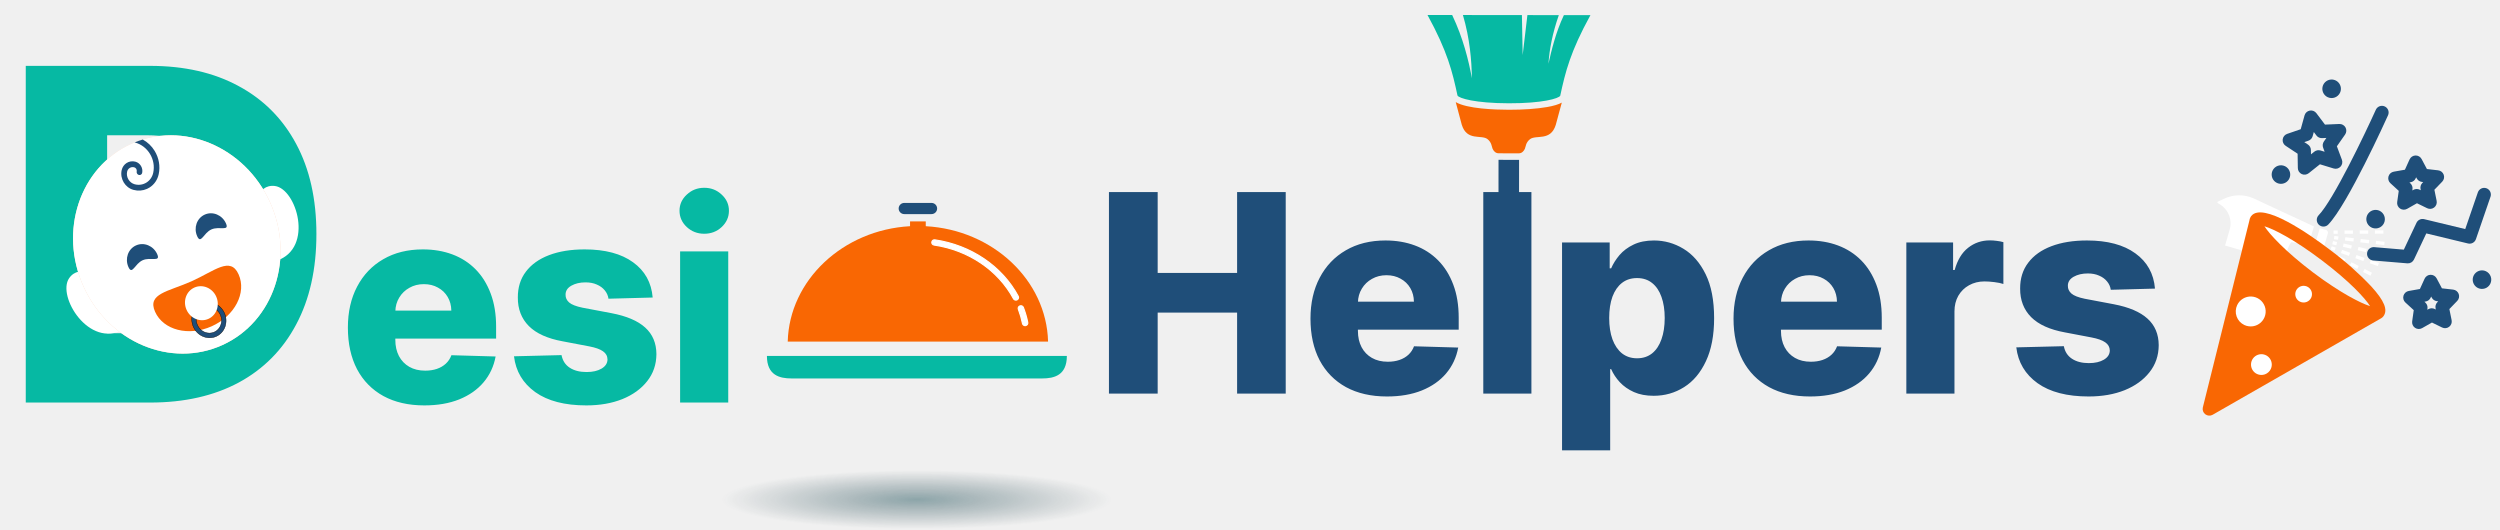
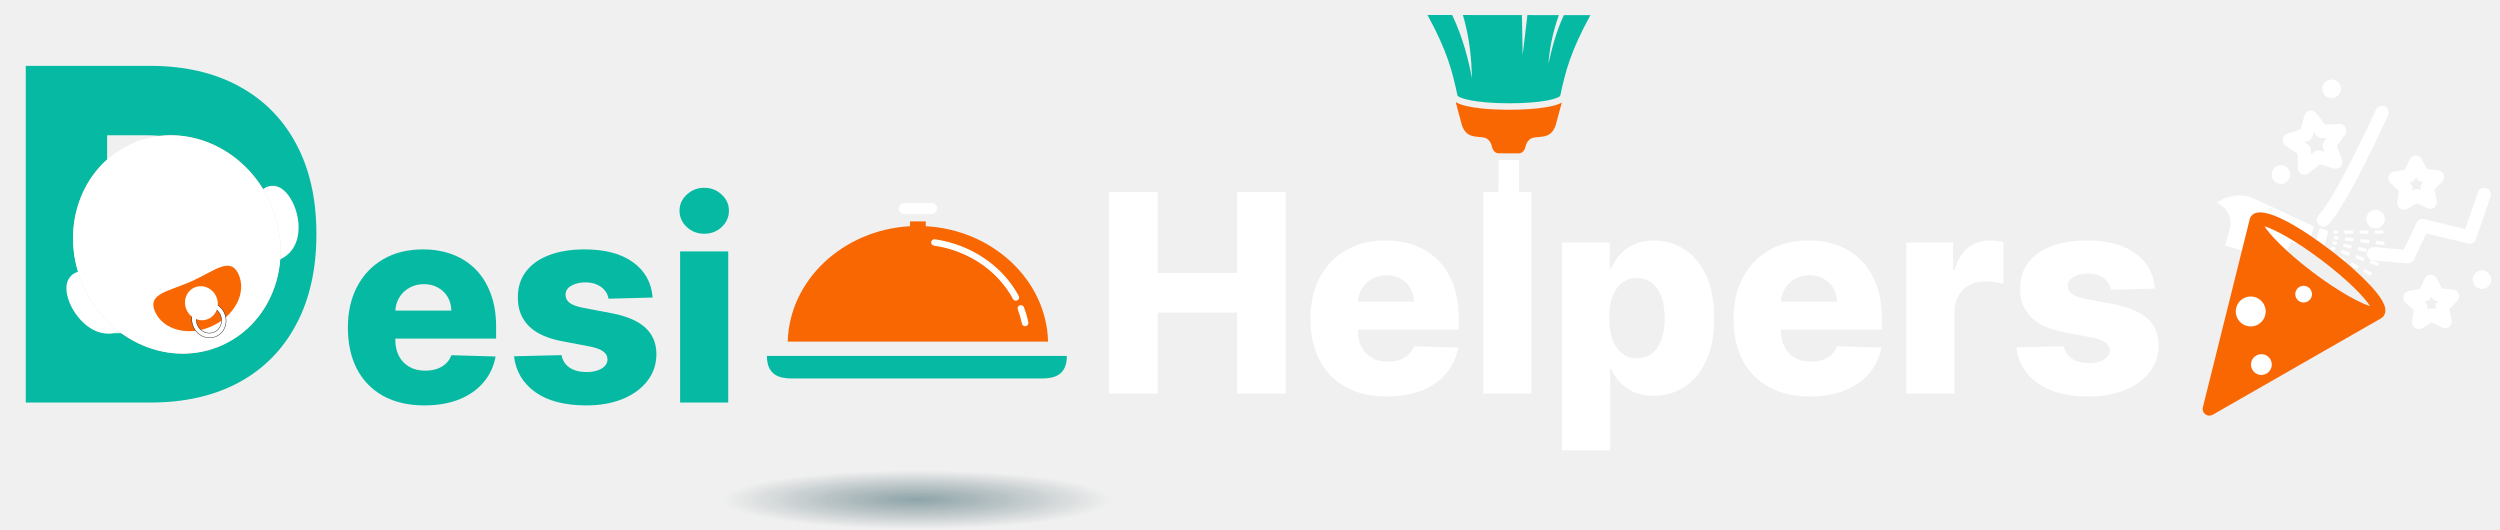
<svg xmlns="http://www.w3.org/2000/svg" width="2839" height="601" viewBox="0 0 2839 601" fill="none">
  <path d="M1766.72 141.851L1773.57 116.521C1769.87 118.589 1764.34 120.251 1756.8 121.571C1745.34 123.584 1729.94 124.67 1713.46 124.64C1697.81 124.611 1665.83 123.545 1653.13 115.939L1659.99 141.652C1665.78 160.538 1682.27 152.636 1689.11 157.929C1693.99 161.699 1693.91 166.437 1694.97 168.885C1696.02 171.335 1698.27 174.067 1701.8 174.077L1706.88 174.089L1713.29 174.106L1719.7 174.113L1724.79 174.12C1728.31 174.122 1730.57 171.399 1731.64 168.953C1732.7 166.509 1732.64 161.77 1737.53 158.019C1744.4 152.752 1760.85 160.715 1766.72 141.851Z" fill="#F96703" />
-   <path d="M1725.07 181.526L1701.73 181.5L1701.64 263.183C1709.18 268.626 1716.95 273.95 1724.96 279.139L1725.07 181.526Z" fill="#1F4E79" />
+   <path d="M1725.07 181.526L1701.73 181.5L1701.64 263.183C1709.18 268.626 1716.95 273.95 1724.96 279.139L1725.07 181.526Z" fill="white" />
  <path d="M1713.47 117.291C1751.76 117.362 1770.11 111.824 1771.8 108.719C1777.58 81.867 1783.24 58.734 1806.09 17.219L1775.95 17.186C1766.61 37.036 1762.03 56.611 1758.41 72.419C1759.54 55.917 1763.05 37.467 1770.2 17.18L1734.52 17.14L1729.14 62.54L1728.28 17.134L1713.56 17.118L1661.29 17.06C1669.37 44.715 1670.97 68.272 1671.63 88.916C1667.54 68.21 1661.76 43.703 1649.08 17.046L1621.07 17.016C1643.78 58.504 1649.41 81.635 1655.11 108.442C1656.6 111.541 1674.95 117.219 1713.47 117.291Z" fill="#06B9A3" />
-   <path d="M1259.32 447V218.093H1314.65V309.969H1404.85V218.093H1460.06V447H1404.85V355.013H1314.65V447H1259.32ZM1575.02 450.241C1557.06 450.241 1541.56 446.702 1528.52 439.623C1515.56 432.47 1505.57 422.299 1498.57 409.11C1491.64 395.846 1488.18 380.087 1488.18 361.831C1488.18 344.096 1491.68 328.598 1498.68 315.334C1505.69 301.996 1515.56 291.639 1528.3 284.262C1541.04 276.81 1556.06 273.085 1573.34 273.085C1585.56 273.085 1596.74 274.985 1606.88 278.785C1617.01 282.585 1625.76 288.211 1633.14 295.662C1640.52 303.114 1646.26 312.316 1650.35 323.27C1654.45 334.149 1656.5 346.63 1656.5 360.713V374.349H1507.29V342.606H1605.65C1605.57 336.794 1604.19 331.615 1601.51 327.07C1598.83 322.525 1595.14 318.985 1590.45 316.452C1585.83 313.844 1580.5 312.54 1574.46 312.54C1568.35 312.54 1562.88 313.918 1558.03 316.675C1553.19 319.358 1549.35 323.046 1546.52 327.741C1543.69 332.36 1542.2 337.614 1542.05 343.5V375.802C1542.05 382.806 1543.43 388.954 1546.18 394.244C1548.94 399.46 1552.85 403.521 1557.92 406.427C1562.99 409.333 1569.02 410.786 1576.03 410.786C1580.87 410.786 1585.27 410.116 1589.22 408.774C1593.17 407.433 1596.56 405.459 1599.39 402.851C1602.22 400.243 1604.34 397.038 1605.76 393.238L1655.94 394.691C1653.86 405.943 1649.27 415.741 1642.2 424.087C1635.19 432.358 1625.99 438.803 1614.59 443.423C1603.19 447.969 1590 450.241 1575.02 450.241ZM1739.07 218.093V447H1684.42V218.093H1739.07ZM1773.86 511.38V275.32H1827.96V304.716H1829.63C1831.87 299.5 1835.04 294.47 1839.14 289.627C1843.31 284.783 1848.6 280.834 1855.01 277.779C1861.49 274.65 1869.24 273.085 1878.25 273.085C1890.18 273.085 1901.32 276.214 1911.67 282.473C1922.11 288.733 1930.53 298.382 1936.93 311.422C1943.34 324.462 1946.55 341.079 1946.55 361.272C1946.55 380.72 1943.45 397.001 1937.27 410.116C1931.16 423.23 1922.89 433.066 1912.46 439.623C1902.1 446.18 1890.59 449.459 1877.92 449.459C1869.28 449.459 1861.79 448.043 1855.45 445.212C1849.12 442.38 1843.79 438.654 1839.47 434.035C1835.22 429.415 1831.94 424.46 1829.63 419.169H1828.52V511.38H1773.86ZM1827.4 361.16C1827.4 370.4 1828.63 378.447 1831.09 385.303C1833.62 392.158 1837.24 397.486 1841.93 401.286C1846.7 405.011 1852.4 406.874 1859.03 406.874C1865.74 406.874 1871.44 405.011 1876.13 401.286C1880.83 397.486 1884.37 392.158 1886.75 385.303C1889.21 378.447 1890.44 370.4 1890.44 361.16C1890.44 351.92 1889.21 343.91 1886.75 337.129C1884.37 330.349 1880.83 325.095 1876.13 321.37C1871.51 317.644 1865.81 315.781 1859.03 315.781C1852.32 315.781 1846.62 317.607 1841.93 321.258C1837.24 324.909 1833.62 330.125 1831.09 336.906C1828.63 343.687 1827.4 351.771 1827.4 361.16ZM2055.44 450.241C2037.48 450.241 2021.98 446.702 2008.94 439.623C1995.98 432.47 1985.99 422.299 1978.99 409.11C1972.06 395.846 1968.59 380.087 1968.59 361.831C1968.59 344.096 1972.1 328.598 1979.1 315.334C1986.1 301.996 1995.98 291.639 2008.72 284.262C2021.46 276.81 2036.48 273.085 2053.76 273.085C2065.98 273.085 2077.16 274.985 2087.29 278.785C2097.43 282.585 2106.18 288.211 2113.56 295.662C2120.94 303.114 2126.67 312.316 2130.77 323.27C2134.87 334.149 2136.92 346.63 2136.92 360.713V374.349H1987.71V342.606H2086.06C2085.99 336.794 2084.61 331.615 2081.93 327.07C2079.25 322.525 2075.56 318.985 2070.86 316.452C2066.24 313.844 2060.92 312.54 2054.88 312.54C2048.77 312.54 2043.29 313.918 2038.45 316.675C2033.61 319.358 2029.77 323.046 2026.94 327.741C2024.11 332.36 2022.62 337.614 2022.47 343.5V375.802C2022.47 382.806 2023.85 388.954 2026.6 394.244C2029.36 399.46 2033.27 403.521 2038.34 406.427C2043.41 409.333 2049.44 410.786 2056.45 410.786C2061.29 410.786 2065.69 410.116 2069.63 408.774C2073.58 407.433 2076.97 405.459 2079.81 402.851C2082.64 400.243 2084.76 397.038 2086.18 393.238L2136.36 394.691C2134.28 405.943 2129.69 415.741 2122.61 424.087C2115.61 432.358 2106.41 438.803 2095.01 443.423C2083.61 447.969 2070.42 450.241 2055.44 450.241ZM2164.84 447V275.32H2217.93V306.616H2219.71C2222.84 295.29 2227.95 286.87 2235.03 281.356C2242.11 275.767 2250.34 272.973 2259.73 272.973C2262.26 272.973 2264.87 273.159 2267.55 273.532C2270.24 273.83 2272.73 274.314 2275.04 274.985V322.487C2272.43 321.593 2269.01 320.885 2264.76 320.364C2260.59 319.842 2256.86 319.581 2253.58 319.581C2247.1 319.581 2241.25 321.034 2236.03 323.94C2230.89 326.772 2226.83 330.758 2223.85 335.9C2220.94 340.967 2219.49 346.928 2219.49 353.783V447H2164.84ZM2447.2 327.741L2397.01 329.082C2396.49 325.505 2395.07 322.338 2392.76 319.581C2390.45 316.75 2387.44 314.552 2383.71 312.987C2380.06 311.348 2375.81 310.528 2370.97 310.528C2364.63 310.528 2359.23 311.795 2354.76 314.328C2350.37 316.862 2348.2 320.289 2348.28 324.611C2348.2 327.964 2349.55 330.87 2352.3 333.329C2355.13 335.788 2360.16 337.763 2367.39 339.253L2400.48 345.512C2417.61 348.791 2430.36 354.23 2438.7 361.831C2447.12 369.431 2451.37 379.49 2451.44 392.009C2451.37 403.782 2447.87 414.028 2440.94 422.746C2434.08 431.464 2424.69 438.245 2412.77 443.088C2400.85 447.857 2387.21 450.241 2371.86 450.241C2347.35 450.241 2328.01 445.212 2313.85 435.152C2299.77 425.018 2291.72 411.457 2289.71 394.468L2343.7 393.126C2344.89 399.386 2347.98 404.155 2352.97 407.433C2357.97 410.712 2364.34 412.351 2372.09 412.351C2379.09 412.351 2384.79 411.047 2389.19 408.439C2393.58 405.831 2395.82 402.366 2395.89 398.044C2395.82 394.17 2394.11 391.077 2390.75 388.767C2387.4 386.383 2382.15 384.52 2374.99 383.179L2345.04 377.479C2327.82 374.349 2315.01 368.574 2306.59 360.154C2298.17 351.66 2294 340.855 2294.07 327.741C2294 316.265 2297.05 306.467 2303.24 298.345C2309.42 290.148 2318.21 283.889 2329.61 279.567C2341.01 275.246 2354.46 273.085 2369.96 273.085C2393.21 273.085 2411.54 277.965 2424.95 287.727C2438.37 297.413 2445.78 310.751 2447.2 327.741Z" fill="#1F4E79" />
+   <path d="M1259.32 447V218.093H1314.65V309.969H1404.85V218.093H1460.06V447H1404.85V355.013H1314.65V447H1259.32ZM1575.02 450.241C1557.06 450.241 1541.56 446.702 1528.52 439.623C1515.56 432.47 1505.57 422.299 1498.57 409.11C1491.64 395.846 1488.18 380.087 1488.18 361.831C1488.18 344.096 1491.68 328.598 1498.68 315.334C1505.69 301.996 1515.56 291.639 1528.3 284.262C1541.04 276.81 1556.06 273.085 1573.34 273.085C1585.56 273.085 1596.74 274.985 1606.88 278.785C1617.01 282.585 1625.76 288.211 1633.14 295.662C1640.52 303.114 1646.26 312.316 1650.35 323.27C1654.45 334.149 1656.5 346.63 1656.5 360.713V374.349H1507.29V342.606H1605.65C1605.57 336.794 1604.19 331.615 1601.51 327.07C1598.83 322.525 1595.14 318.985 1590.45 316.452C1585.83 313.844 1580.5 312.54 1574.46 312.54C1568.35 312.54 1562.88 313.918 1558.03 316.675C1553.19 319.358 1549.35 323.046 1546.52 327.741C1543.69 332.36 1542.2 337.614 1542.05 343.5V375.802C1542.05 382.806 1543.43 388.954 1546.18 394.244C1548.94 399.46 1552.85 403.521 1557.92 406.427C1562.99 409.333 1569.02 410.786 1576.03 410.786C1580.87 410.786 1585.27 410.116 1589.22 408.774C1593.17 407.433 1596.56 405.459 1599.39 402.851C1602.22 400.243 1604.34 397.038 1605.76 393.238L1655.94 394.691C1653.86 405.943 1649.27 415.741 1642.2 424.087C1635.19 432.358 1625.99 438.803 1614.59 443.423C1603.19 447.969 1590 450.241 1575.02 450.241ZM1739.07 218.093V447H1684.42V218.093H1739.07ZM1773.86 511.38V275.32H1827.96V304.716H1829.63C1831.87 299.5 1835.04 294.47 1839.14 289.627C1843.31 284.783 1848.6 280.834 1855.01 277.779C1861.49 274.65 1869.24 273.085 1878.25 273.085C1890.18 273.085 1901.32 276.214 1911.67 282.473C1922.11 288.733 1930.53 298.382 1936.93 311.422C1943.34 324.462 1946.55 341.079 1946.55 361.272C1946.55 380.72 1943.45 397.001 1937.27 410.116C1931.16 423.23 1922.89 433.066 1912.46 439.623C1902.1 446.18 1890.59 449.459 1877.92 449.459C1869.28 449.459 1861.79 448.043 1855.45 445.212C1849.12 442.38 1843.79 438.654 1839.47 434.035C1835.22 429.415 1831.94 424.46 1829.63 419.169H1828.52V511.38H1773.86ZM1827.4 361.16C1827.4 370.4 1828.63 378.447 1831.09 385.303C1833.62 392.158 1837.24 397.486 1841.93 401.286C1846.7 405.011 1852.4 406.874 1859.03 406.874C1865.74 406.874 1871.44 405.011 1876.13 401.286C1880.83 397.486 1884.37 392.158 1886.75 385.303C1889.21 378.447 1890.44 370.4 1890.44 361.16C1890.44 351.92 1889.21 343.91 1886.75 337.129C1884.37 330.349 1880.83 325.095 1876.13 321.37C1871.51 317.644 1865.81 315.781 1859.03 315.781C1852.32 315.781 1846.62 317.607 1841.93 321.258C1837.24 324.909 1833.62 330.125 1831.09 336.906C1828.63 343.687 1827.4 351.771 1827.4 361.16ZM2055.44 450.241C2037.48 450.241 2021.98 446.702 2008.94 439.623C1995.98 432.47 1985.99 422.299 1978.99 409.11C1972.06 395.846 1968.59 380.087 1968.59 361.831C1968.59 344.096 1972.1 328.598 1979.1 315.334C1986.1 301.996 1995.98 291.639 2008.72 284.262C2021.46 276.81 2036.48 273.085 2053.76 273.085C2065.98 273.085 2077.16 274.985 2087.29 278.785C2097.43 282.585 2106.18 288.211 2113.56 295.662C2120.94 303.114 2126.67 312.316 2130.77 323.27C2134.87 334.149 2136.92 346.63 2136.92 360.713V374.349H1987.71V342.606H2086.06C2085.99 336.794 2084.61 331.615 2081.93 327.07C2079.25 322.525 2075.56 318.985 2070.86 316.452C2066.24 313.844 2060.92 312.54 2054.88 312.54C2048.77 312.54 2043.29 313.918 2038.45 316.675C2033.61 319.358 2029.77 323.046 2026.94 327.741C2024.11 332.36 2022.62 337.614 2022.47 343.5V375.802C2022.47 382.806 2023.85 388.954 2026.6 394.244C2029.36 399.46 2033.27 403.521 2038.34 406.427C2043.41 409.333 2049.44 410.786 2056.45 410.786C2061.29 410.786 2065.69 410.116 2069.63 408.774C2073.58 407.433 2076.97 405.459 2079.81 402.851C2082.64 400.243 2084.76 397.038 2086.18 393.238L2136.36 394.691C2134.28 405.943 2129.69 415.741 2122.61 424.087C2115.61 432.358 2106.41 438.803 2095.01 443.423C2083.61 447.969 2070.42 450.241 2055.44 450.241ZM2164.84 447V275.32H2217.93V306.616H2219.71C2222.84 295.29 2227.95 286.87 2235.03 281.356C2242.11 275.767 2250.34 272.973 2259.73 272.973C2262.26 272.973 2264.87 273.159 2267.55 273.532C2270.24 273.83 2272.73 274.314 2275.04 274.985V322.487C2272.43 321.593 2269.01 320.885 2264.76 320.364C2260.59 319.842 2256.86 319.581 2253.58 319.581C2247.1 319.581 2241.25 321.034 2236.03 323.94C2230.89 326.772 2226.83 330.758 2223.85 335.9C2220.94 340.967 2219.49 346.928 2219.49 353.783V447H2164.84ZM2447.2 327.741L2397.01 329.082C2396.49 325.505 2395.07 322.338 2392.76 319.581C2390.45 316.75 2387.44 314.552 2383.71 312.987C2380.06 311.348 2375.81 310.528 2370.97 310.528C2364.63 310.528 2359.23 311.795 2354.76 314.328C2350.37 316.862 2348.2 320.289 2348.28 324.611C2348.2 327.964 2349.55 330.87 2352.3 333.329C2355.13 335.788 2360.16 337.763 2367.39 339.253L2400.48 345.512C2417.61 348.791 2430.36 354.23 2438.7 361.831C2447.12 369.431 2451.37 379.49 2451.44 392.009C2451.37 403.782 2447.87 414.028 2440.94 422.746C2434.08 431.464 2424.69 438.245 2412.77 443.088C2400.85 447.857 2387.21 450.241 2371.86 450.241C2347.35 450.241 2328.01 445.212 2313.85 435.152C2299.77 425.018 2291.72 411.457 2289.71 394.468L2343.7 393.126C2344.89 399.386 2347.98 404.155 2352.97 407.433C2357.97 410.712 2364.34 412.351 2372.09 412.351C2379.09 412.351 2384.79 411.047 2389.19 408.439C2393.58 405.831 2395.82 402.366 2395.89 398.044C2395.82 394.17 2394.11 391.077 2390.75 388.767C2387.4 386.383 2382.15 384.52 2374.99 383.179L2345.04 377.479C2327.82 374.349 2315.01 368.574 2306.59 360.154C2298.17 351.66 2294 340.855 2294.07 327.741C2294 316.265 2297.05 306.467 2303.24 298.345C2309.42 290.148 2318.21 283.889 2329.61 279.567C2341.01 275.246 2354.46 273.085 2369.96 273.085C2393.21 273.085 2411.54 277.965 2424.95 287.727C2438.37 297.413 2445.78 310.751 2447.2 327.741Z" fill="white" />
  <path d="M170.57 457.133H29.249V74.8H170.384C209.339 74.8 242.88 82.454 271.007 97.762C299.259 112.946 321.039 134.85 336.347 163.476C351.656 191.976 359.31 226.078 359.31 265.78C359.31 305.606 351.656 339.832 336.347 368.457C321.164 397.082 299.446 419.049 271.194 434.357C242.942 449.541 209.401 457.133 170.57 457.133ZM121.658 378.351H167.023C188.43 378.351 206.538 374.742 221.349 367.524C236.284 360.181 247.547 348.295 255.139 331.866C262.855 315.314 266.714 293.285 266.714 265.78C266.714 238.275 262.855 216.37 255.139 200.066C247.423 183.638 236.035 171.814 220.975 164.596C206.041 157.253 187.621 153.581 165.716 153.581H121.658V378.351ZM481.902 460.374C463.944 460.374 448.445 456.835 435.405 449.756C422.44 442.603 412.455 432.431 405.45 419.243C398.521 405.979 395.056 390.219 395.056 371.964C395.056 354.229 398.558 338.73 405.562 325.467C412.566 312.129 422.44 301.771 435.181 294.395C447.923 286.943 462.938 283.218 480.225 283.218C492.445 283.218 503.622 285.118 513.756 288.918C523.89 292.718 532.646 298.344 540.022 305.795C547.399 313.247 553.137 322.449 557.235 333.403C561.333 344.282 563.382 356.763 563.382 370.846V384.482H414.169V352.739H512.527C512.452 346.927 511.074 341.748 508.391 337.203C505.709 332.657 502.02 329.118 497.326 326.585C492.706 323.977 487.378 322.673 481.343 322.673C475.233 322.673 469.756 324.051 464.912 326.808C460.069 329.491 456.232 333.179 453.4 337.873C450.569 342.493 449.078 347.747 448.929 353.633V385.935C448.929 392.939 450.308 399.087 453.065 404.377C455.822 409.593 459.734 413.654 464.801 416.56C469.868 419.466 475.903 420.919 482.908 420.919C487.751 420.919 492.147 420.248 496.096 418.907C500.046 417.566 503.436 415.591 506.268 412.983C509.099 410.375 511.223 407.171 512.639 403.371L562.824 404.824C560.737 416.076 556.155 425.874 549.076 434.22C542.072 442.491 532.869 448.936 521.468 453.556C510.068 458.101 496.879 460.374 481.902 460.374ZM741.182 337.873L690.997 339.215C690.475 335.638 689.059 332.471 686.749 329.714C684.439 326.883 681.422 324.684 677.696 323.12C674.045 321.48 669.798 320.661 664.954 320.661C658.62 320.661 653.218 321.927 648.747 324.461C644.351 326.994 642.19 330.422 642.265 334.744C642.19 338.097 643.531 341.003 646.288 343.462C649.12 345.921 654.15 347.896 661.377 349.386L694.462 355.645C711.6 358.924 724.342 364.363 732.687 371.964C741.107 379.564 745.355 389.623 745.429 402.142C745.355 413.915 741.852 424.16 734.923 432.879C728.067 441.597 718.679 448.377 706.756 453.221C694.834 457.99 681.198 460.374 665.848 460.374C641.333 460.374 621.997 455.344 607.839 445.285C593.756 435.151 585.709 421.59 583.697 404.601L637.682 403.259C638.874 409.518 641.967 414.287 646.959 417.566C651.951 420.845 658.322 422.484 666.072 422.484C673.076 422.484 678.776 421.18 683.173 418.572C687.569 415.964 689.804 412.499 689.879 408.177C689.804 404.303 688.091 401.21 684.738 398.9C681.384 396.516 676.131 394.653 668.978 393.312L639.023 387.611C621.811 384.482 608.994 378.707 600.574 370.287C592.154 361.792 587.981 350.988 588.056 337.873C587.981 326.398 591.036 316.6 597.221 308.478C603.406 300.281 612.198 294.022 623.599 289.7C635 285.378 648.449 283.218 663.948 283.218C687.196 283.218 705.527 288.098 718.939 297.859C732.352 307.546 739.766 320.884 741.182 337.873ZM772.338 457.133V285.453H826.994V457.133H772.338ZM799.722 265.446C792.047 265.446 785.452 262.913 779.938 257.846C774.424 252.704 771.667 246.519 771.667 239.292C771.667 232.138 774.424 226.028 779.938 220.961C785.452 215.82 792.047 213.249 799.722 213.249C807.471 213.249 814.066 215.82 819.505 220.961C825.019 226.028 827.776 232.138 827.776 239.292C827.776 246.519 825.019 252.704 819.505 257.846C814.066 262.913 807.471 265.446 799.722 265.446Z" fill="#06B9A3" />
  <path d="M2650.86 267.959L2650.42 271.725L2655.13 272.276L2655.57 268.511L2650.86 267.959Z" fill="white" />
  <path d="M2647.93 279.627L2646.66 283.205L2651.14 284.791L2652.41 281.213L2647.93 279.627Z" fill="white" />
  <path d="M2654.01 274.84L2649.38 273.772L2648.53 277.468L2653.15 278.534L2654.01 274.84Z" fill="white" />
  <path d="M2662.42 261.711V265.501L2672.01 265.468V261.679L2662.42 261.711Z" fill="white" />
  <path d="M2659.63 283.788L2658.37 287.365L2667.46 290.585L2668.72 287.008L2659.63 283.788Z" fill="white" />
  <path d="M2655.24 290.151L2653.52 293.531L2661.86 297.789L2663.59 294.409L2655.24 290.151Z" fill="white" />
  <path d="M2641.39 261.149L2634.34 259.104L2627.77 281.752L2634.83 283.799C2636.49 284.28 2638.23 283.324 2638.71 281.663L2643.53 265.031C2644.01 263.369 2643.06 261.632 2641.39 261.149Z" fill="white" />
  <path d="M2672.59 274.286L2673.03 270.522L2663.33 269.392L2662.89 273.157L2672.59 274.286Z" fill="white" />
  <path d="M2642.57 287.985L2646.79 290.135L2648.52 286.758L2644.3 284.606L2642.57 287.985Z" fill="white" />
  <path d="M2650 265.539L2654.74 265.523V261.733L2650 261.749L2650 265.539Z" fill="white" />
  <path d="M2708 274.595L2698.28 273.463L2697.84 277.228L2707.56 278.359L2708 274.595Z" fill="white" />
  <path d="M2706.56 261.573L2696.97 261.605V265.395L2706.56 265.362V261.573Z" fill="white" />
  <path d="M2695.09 284.366L2694.23 288.062L2703.58 290.22L2704.43 286.524L2695.09 284.366Z" fill="white" />
  <path d="M2692.42 295.389L2691.15 298.966L2700.24 302.187L2701.51 298.61L2692.42 295.389Z" fill="white" />
  <path d="M2621.12 279.823L2627.68 257.175L2559.18 225.294C2548.74 220.583 2536.77 220.623 2526.35 225.4L2519.09 228.733C2517.23 229.433 2518.08 230.596 2519.6 231.297C2530.18 236.944 2535.36 249.227 2532.02 260.743L2526.78 278.813L2565.16 289.94C2565.68 288.128 2566.54 286.657 2567.4 285.184C2571.95 286.494 2576.69 287.004 2581.71 286.366C2582.17 306.781 2590.47 318.99 2596.41 327.481C2596.94 328.239 2598.35 327.753 2598.07 326.87C2593.49 312.58 2593.85 283.907 2602.13 274.942C2608.27 275.896 2614.7 277.567 2621.12 279.823Z" fill="white" />
  <path d="M2676.03 289.657L2674.77 293.233L2683.87 296.463L2685.14 292.887L2676.03 289.657Z" fill="white" />
  <path d="M2661.45 276.571L2660.59 280.267L2669.95 282.433L2670.8 278.737L2661.45 276.571Z" fill="white" />
  <path d="M2670.26 297.813L2668.54 301.193L2676.87 305.443L2678.59 302.063L2670.26 297.813Z" fill="white" />
  <path d="M2685.22 305.484L2683.5 308.863L2691.84 313.12L2693.57 309.741L2685.22 305.484Z" fill="white" />
  <path d="M2679.69 265.445L2689.29 265.419V261.629L2679.69 261.655V265.445Z" fill="white" />
  <path d="M2680.37 275.196L2690.07 276.326L2690.52 272.562L2680.82 271.432L2680.37 275.196Z" fill="white" />
  <path d="M2678.29 280.468L2677.43 284.163L2686.79 286.329L2687.64 282.634L2678.29 280.468Z" fill="white" />
  <path d="M1211.52 404.221C1211.52 426.158 1197.17 429.766 1183.55 429.766H898.884C885.259 429.766 870.914 426.158 870.914 404.221H1211.52Z" fill="#06B9A3" />
  <path opacity="0.6" d="M1353 567.503C1353 586.005 1213.31 601 1041 601C868.689 601 729 586.002 729 567.503C729 548.996 868.689 534 1041 534C1213.31 534 1353 548.996 1353 567.503Z" fill="url(#paint0_radial_7_37)" />
-   <path d="M1026.86 243.132H1057.86C1061.35 243.132 1064.21 240.274 1064.21 236.783C1064.21 233.293 1061.35 230.435 1057.86 230.435H1026.86C1023.36 230.435 1020.51 233.293 1020.51 236.783C1020.51 240.274 1023.36 243.132 1026.86 243.132Z" fill="#1F4E79" />
+   <path d="M1026.86 243.132H1057.86C1061.35 243.132 1064.21 240.274 1064.21 236.783C1064.21 233.293 1061.35 230.435 1057.86 230.435H1026.86C1023.36 230.435 1020.51 233.293 1020.51 236.783C1020.51 240.274 1023.36 243.132 1026.86 243.132Z" fill="white" />
  <path d="M894.547 387.892H1190.19C1188.37 318.102 1127.34 261.06 1051.29 256.872V251.412H1033.45V256.872C957.397 261.06 896.369 318.102 894.547 387.892Z" fill="#F96703" />
  <path d="M1158.24 347.376C1159.78 346.789 1161.57 347.572 1162.15 349.125C1164.3 354.68 1165.98 360.453 1167.13 366.226L1158.24 347.376ZM1158.24 347.376C1156.67 347.931 1155.82 349.671 1156.45 351.21C1158.45 356.479 1160.03 361.902 1161.15 367.384C1161.44 368.827 1162.75 369.804 1164.16 369.804C1164.37 369.804 1164.55 369.767 1164.69 369.739C1164.7 369.736 1164.72 369.733 1164.73 369.731C1166.38 369.415 1167.46 367.87 1167.13 366.227L1158.24 347.376Z" fill="white" stroke="white" stroke-width="1.314" />
  <path d="M1150.92 339.218L1150.92 339.218L1150.92 339.227C1151.5 340.257 1152.56 340.805 1153.64 340.805C1154.07 340.805 1154.56 340.729 1155.03 340.484C1156.53 339.731 1157.12 337.901 1156.33 336.453C1138 302.323 1102.59 278.391 1061.64 272.374C1059.97 272.102 1058.42 273.241 1058.17 274.871C1057.88 276.542 1059.1 278.029 1060.74 278.265C1099.81 284.008 1133.51 306.787 1150.92 339.218Z" fill="white" stroke="white" stroke-width="1.314" />
  <path d="M115.114 315.754C115.114 315.754 90.553 298.38 78.469 315.983C64.444 336.427 101.23 395.967 140.071 374.149L115.114 315.754Z" fill="white" />
  <path d="M287.619 238.419C287.619 238.419 290.995 208.521 312.17 211.214C336.767 214.344 356.742 281.42 314.615 295.899L287.619 238.419Z" fill="white" />
  <path d="M306.561 229.48C335.216 292.552 311.088 365.236 252.677 391.794C194.261 418.384 123.673 388.808 95.016 325.738C66.367 262.66 90.498 189.975 148.916 163.404C207.322 136.813 277.91 166.404 306.561 229.48Z" fill="#FCD5C0" />
  <path d="M306.561 229.48C335.216 292.552 311.088 365.236 252.677 391.794C194.261 418.384 123.673 388.808 95.016 325.738C66.367 262.66 90.498 189.975 148.916 163.404C207.322 136.813 277.91 166.404 306.561 229.48Z" fill="white" />
-   <path d="M178.507 288.615C182.778 298.14 171.017 291.486 161.998 295.529C152.985 299.57 150.126 312.781 145.855 303.252C141.586 293.73 145.436 282.732 154.45 278.691C163.47 274.651 174.238 279.092 178.507 288.615Z" fill="#1F4E79" />
-   <path d="M256.57 253.621C260.84 263.147 249.079 256.493 240.063 260.535C231.05 264.576 228.189 277.788 223.917 268.259C219.648 258.736 223.499 247.739 232.515 243.697C241.532 239.658 252.301 244.098 256.57 253.621Z" fill="#1F4E79" />
-   <path d="M196.977 335.485C205.152 345.568 218.851 349.515 230.658 344.222C242.47 338.927 248.638 326.074 246.55 313.262" stroke="#1F4E79" stroke-width="0.876" stroke-miterlimit="10" stroke-linecap="round" />
+   <path d="M178.507 288.615C182.778 298.14 171.017 291.486 161.998 295.529C152.985 299.57 150.126 312.781 145.855 303.252C141.586 293.73 145.436 282.732 154.45 278.691C163.47 274.651 174.238 279.092 178.507 288.615Z" fill="white" />
+   <path d="M256.57 253.621C260.84 263.147 249.079 256.493 240.063 260.535C231.05 264.576 228.189 277.788 223.917 268.259C219.648 258.736 223.499 247.739 232.515 243.697C241.532 239.658 252.301 244.098 256.57 253.621Z" fill="white" />
+   <path d="M196.977 335.485C205.152 345.568 218.851 349.515 230.658 344.222C242.47 338.927 248.638 326.074 246.55 313.262" stroke="white" stroke-width="0.876" stroke-miterlimit="10" stroke-linecap="round" />
  <path d="M270.95 311.565C280.283 332.384 266.618 358.774 240.434 370.512C214.247 382.251 185.454 374.895 176.121 354.076C166.789 333.26 191.344 331.163 217.531 319.424C243.72 307.687 261.62 290.751 270.95 311.565Z" fill="#F96703" />
-   <path d="M250.246 357.549L250.246 357.549C246.853 349.987 238.263 346.43 231.082 349.649C223.895 352.871 220.836 361.65 224.226 369.213C227.617 376.777 236.206 380.333 243.393 377.112C250.575 373.892 253.636 365.112 250.246 357.549ZM245.582 381.994C235.884 386.342 224.229 381.547 219.625 371.276C215.021 361.006 219.196 349.117 228.894 344.769C238.59 340.423 250.243 345.216 254.847 355.486C259.451 365.757 255.277 377.648 245.582 381.994Z" fill="#1F4E79" stroke="black" stroke-width="0.438" />
+   <path d="M250.246 357.549L250.246 357.549C246.853 349.987 238.263 346.43 231.082 349.649C223.895 352.871 220.836 361.65 224.226 369.213C227.617 376.777 236.206 380.333 243.393 377.112C250.575 373.892 253.636 365.112 250.246 357.549ZM245.582 381.994C235.884 386.342 224.229 381.547 219.625 371.276C215.021 361.006 219.196 349.117 228.894 344.769C238.59 340.423 250.243 345.216 254.847 355.486C259.451 365.757 255.277 377.648 245.582 381.994Z" fill="white" stroke="black" stroke-width="0.438" />
  <path d="M245.531 336.78C249.934 346.602 245.964 357.942 236.669 362.109C227.369 366.278 216.265 361.696 211.861 351.874C207.459 342.054 211.43 330.714 220.727 326.546C230.021 322.38 241.129 326.96 245.531 336.78Z" fill="white" />
-   <path d="M180.24 197.724C182.125 188.758 180.501 179.418 175.661 171.428C172.273 165.844 167.576 161.418 162.084 158.444C158.983 159.399 155.906 160.49 152.862 161.738C152.994 161.773 153.128 161.784 153.262 161.822C160.341 163.702 166.396 168.301 170.316 174.774C174.238 181.243 175.557 188.805 174.026 196.071C173.027 200.825 170.287 204.818 166.31 207.304C162.326 209.803 157.582 210.491 152.961 209.259C146.902 207.644 143.032 201.262 144.342 195.031C145.127 191.272 148.748 189.017 152.404 189.984C154.395 190.518 155.669 192.618 155.236 194.666C154.869 196.429 155.96 198.225 157.676 198.684C159.391 199.141 161.086 198.076 161.457 196.315C162.622 190.752 159.166 185.05 153.75 183.601C146.658 181.72 139.655 186.104 138.125 193.377C136.076 203.129 142.128 213.117 151.617 215.642C156.861 217.035 162.202 216.612 166.963 214.477C167.918 214.049 168.853 213.552 169.749 212.985C175.158 209.604 178.88 204.181 180.24 197.724Z" fill="#1F4E79" />
+   <path d="M180.24 197.724C182.125 188.758 180.501 179.418 175.661 171.428C172.273 165.844 167.576 161.418 162.084 158.444C158.983 159.399 155.906 160.49 152.862 161.738C152.994 161.773 153.128 161.784 153.262 161.822C160.341 163.702 166.396 168.301 170.316 174.774C174.238 181.243 175.557 188.805 174.026 196.071C173.027 200.825 170.287 204.818 166.31 207.304C162.326 209.803 157.582 210.491 152.961 209.259C146.902 207.644 143.032 201.262 144.342 195.031C145.127 191.272 148.748 189.017 152.404 189.984C154.395 190.518 155.669 192.618 155.236 194.666C154.869 196.429 155.96 198.225 157.676 198.684C159.391 199.141 161.086 198.076 161.457 196.315C162.622 190.752 159.166 185.05 153.75 183.601C146.658 181.72 139.655 186.104 138.125 193.377C136.076 203.129 142.128 213.117 151.617 215.642C156.861 217.035 162.202 216.612 166.963 214.477C167.918 214.049 168.853 213.552 169.749 212.985C175.158 209.604 178.88 204.181 180.24 197.724Z" fill="white" />
  <path d="M2556.37 245.485C2556.27 245.61 2556.18 245.743 2556.09 245.883C2556.01 245.986 2556 246.115 2555.93 246.219C2555.87 246.322 2555.85 246.298 2555.81 246.35C2555.07 247.598 2554.59 248.985 2554.4 250.425L2554.4 250.486L2501.56 462.569C2501.19 464.014 2501.27 465.534 2501.76 466.939C2502.26 468.343 2503.15 469.571 2504.34 470.47C2505.53 471.369 2506.96 471.898 2508.44 471.993C2509.93 472.088 2511.41 471.744 2512.7 471.003L2702.33 362.405L2702.38 362.407C2703.1 362.073 2703.78 361.665 2704.41 361.189C2704.86 360.905 2705.29 360.572 2705.67 360.195L2705.71 360.197C2705.78 360.132 2705.83 360.058 2705.9 359.992L2705.95 359.949L2705.95 359.903C2706.17 359.696 2706.37 359.476 2706.55 359.246C2711.97 352.078 2707.72 341.568 2692.74 325.169C2678.3 309.949 2662.56 296.019 2645.7 283.537C2623.18 266.347 2569.23 228.486 2556.37 245.485ZM2691.46 347.618C2691.14 347.52 2690.76 347.373 2690.4 347.259C2689.65 347.02 2688.91 346.751 2688.07 346.433C2687.43 346.191 2686.77 345.942 2686.06 345.66C2684.85 345.165 2683.55 344.605 2682.15 343.965C2681.37 343.611 2680.51 343.201 2679.68 342.806C2678.62 342.303 2677.51 341.752 2676.35 341.138C2675.4 340.654 2674.43 340.163 2673.38 339.629C2671.7 338.741 2669.92 337.78 2668.08 336.748C2667.22 336.261 2666.32 335.757 2665.41 335.23C2663.19 333.953 2660.91 332.612 2658.48 331.121C2657.87 330.744 2657.22 330.304 2656.59 329.934C2654.34 328.531 2652.01 327.044 2649.61 325.472L2647.58 324.143C2644.7 322.246 2641.71 320.214 2638.62 318.049L2636.53 316.557C2633.23 314.206 2629.89 311.761 2626.37 309.118C2622.84 306.475 2619.5 303.824 2616.3 301.264L2614.48 299.807C2611.44 297.345 2608.56 294.936 2605.83 292.579C2605.39 292.202 2604.97 291.833 2604.53 291.449C2601.94 289.204 2599.47 287.019 2597.17 284.917L2596.59 284.397C2594.2 282.192 2592 280.094 2589.93 278.071L2588.79 276.94C2586.81 274.974 2584.95 273.073 2583.28 271.296L2582.78 270.757C2581.21 269.067 2579.78 267.475 2578.48 266.003L2577.93 265.378C2576.63 263.852 2575.49 262.448 2574.49 261.149L2573.95 260.433C2573 259.166 2572.15 257.98 2571.5 256.962C2581.84 260.014 2604.9 271.592 2636.62 295.593C2668.33 319.593 2685.64 338.469 2691.46 347.618Z" fill="#F96703" />
  <path d="M2578.73 419.011C2579.72 416.897 2580.06 414.537 2579.7 412.229C2579.35 409.921 2578.33 407.77 2576.75 406.046C2575.18 404.323 2573.13 403.105 2570.86 402.547C2568.59 401.989 2566.21 402.116 2564.02 402.911C2561.82 403.707 2559.91 405.136 2558.53 407.016C2557.15 408.897 2556.35 411.146 2556.25 413.478C2556.15 415.81 2556.73 418.121 2557.94 420.118C2559.15 422.115 2560.93 423.708 2563.04 424.696C2565.88 426.021 2569.12 426.166 2572.06 425.1C2575 424.034 2577.4 421.844 2578.73 419.011Z" fill="white" />
  <path d="M2624.59 338.073C2625.39 336.375 2625.66 334.478 2625.38 332.624C2625.1 330.77 2624.27 329.041 2623.01 327.656C2621.74 326.271 2620.09 325.293 2618.27 324.845C2616.45 324.396 2614.54 324.498 2612.77 325.137C2611.01 325.777 2609.48 326.924 2608.37 328.436C2607.25 329.947 2606.62 331.754 2606.53 333.628C2606.45 335.502 2606.92 337.358 2607.89 338.963C2608.87 340.567 2610.29 341.848 2611.99 342.642C2614.27 343.706 2616.87 343.823 2619.24 342.966C2621.6 342.11 2623.53 340.35 2624.59 338.073Z" fill="white" />
  <path d="M2548.71 369.088C2551.75 370.514 2555.15 371.005 2558.48 370.499C2561.8 369.993 2564.9 368.512 2567.38 366.245C2569.86 363.977 2571.62 361.024 2572.42 357.76C2573.22 354.495 2573.04 351.065 2571.9 347.905C2570.75 344.744 2568.69 341.994 2565.98 340.003C2563.27 338.011 2560.04 336.868 2556.68 336.718C2553.32 336.568 2549.99 337.417 2547.11 339.158C2544.24 340.899 2541.94 343.455 2540.52 346.5C2538.61 350.582 2538.4 355.254 2539.94 359.489C2541.47 363.725 2544.63 367.178 2548.71 369.088Z" fill="white" />
-   <path d="M2708.05 120.847C2707.14 120.436 2706.16 120.208 2705.16 120.176C2704.17 120.145 2703.17 120.31 2702.24 120.663C2701.3 121.016 2700.45 121.549 2699.72 122.232C2698.99 122.916 2698.41 123.736 2698 124.646C2685.62 152.048 2649.82 227.081 2633.06 244.409C2632.36 245.128 2631.82 245.976 2631.45 246.905C2631.09 247.834 2630.91 248.827 2630.92 249.825C2630.94 250.824 2631.15 251.81 2631.55 252.726C2631.95 253.642 2632.53 254.47 2633.24 255.164C2633.96 255.858 2634.81 256.404 2635.74 256.77C2636.67 257.137 2637.66 257.316 2638.66 257.299C2639.66 257.282 2640.64 257.068 2641.56 256.67C2642.48 256.272 2643.3 255.697 2644 254.979C2666.03 232.21 2710.01 135.027 2711.86 130.895C2712.69 129.058 2712.75 126.967 2712.04 125.083C2711.32 123.199 2709.89 121.675 2708.05 120.847Z" fill="#1F4E79" />
-   <path d="M2688.04 287.603C2687.87 289.61 2688.5 291.603 2689.8 293.142C2691.1 294.681 2692.96 295.642 2694.97 295.812L2733.79 299.052L2734.1 299.066C2735.59 299.131 2737.08 298.753 2738.36 297.979C2739.64 297.205 2740.66 296.07 2741.3 294.715L2755.3 265.057L2802.7 276.496C2804.54 276.938 2806.48 276.679 2808.14 275.767C2809.8 274.856 2811.06 273.359 2811.67 271.569L2828.26 223.301C2828.88 221.405 2828.73 219.341 2827.84 217.555C2826.95 215.768 2825.39 214.403 2823.51 213.755C2821.62 213.106 2819.55 213.225 2817.75 214.087C2815.95 214.949 2814.57 216.484 2813.89 218.36L2799.53 260.133L2752.82 248.861C2751.12 248.453 2749.33 248.642 2747.76 249.396C2746.18 250.15 2744.92 251.425 2744.17 253.004L2729.78 283.489L2696.22 280.671C2695.23 280.577 2694.22 280.683 2693.27 280.982C2692.32 281.281 2691.43 281.768 2690.67 282.414C2689.91 283.06 2689.28 283.851 2688.83 284.742C2688.38 285.633 2688.11 286.606 2688.04 287.603Z" fill="#1F4E79" />
-   <path d="M2622.96 125.582C2621.56 125.846 2620.27 126.494 2619.23 127.453C2618.19 128.412 2617.43 129.644 2617.05 131.01L2612.69 146.735L2597.24 152.052C2595.91 152.52 2594.73 153.35 2593.84 154.451C2592.96 155.551 2592.39 156.877 2592.22 158.28C2592.04 159.683 2592.26 161.107 2592.85 162.392C2593.44 163.677 2594.38 164.771 2595.56 165.553L2609.16 174.559L2609.42 190.9C2609.44 192.317 2609.86 193.699 2610.63 194.89C2611.4 196.081 2612.49 197.032 2613.77 197.637C2615.05 198.242 2616.48 198.477 2617.89 198.314C2619.29 198.151 2620.63 197.598 2621.74 196.716L2634.52 186.559L2650.13 191.326C2651.48 191.74 2652.93 191.767 2654.3 191.403C2655.67 191.039 2656.91 190.299 2657.88 189.267C2658.85 188.235 2659.51 186.951 2659.79 185.562C2660.07 184.172 2659.96 182.732 2659.46 181.404L2653.75 166.115L2663.11 152.748C2663.92 151.586 2664.39 150.221 2664.47 148.805C2664.55 147.389 2664.23 145.98 2663.54 144.736C2662.86 143.493 2661.85 142.465 2660.61 141.769C2659.38 141.074 2657.97 140.737 2656.55 140.798L2640.25 141.499L2630.43 128.469C2629.58 127.339 2628.43 126.469 2627.11 125.959C2625.79 125.449 2624.35 125.319 2622.96 125.582ZM2636.94 156.852L2641.84 156.643L2639.03 160.671C2638.32 161.681 2637.87 162.848 2637.71 164.071C2637.56 165.293 2637.7 166.535 2638.14 167.69L2639.85 172.329L2635.15 170.889C2633.97 170.529 2632.72 170.461 2631.51 170.691C2630.3 170.921 2629.17 171.441 2628.2 172.208L2624.35 175.27L2624.26 170.353C2624.24 169.116 2623.93 167.901 2623.33 166.814C2622.74 165.728 2621.89 164.802 2620.86 164.118L2616.76 161.404L2621.4 159.799C2622.56 159.398 2623.61 158.719 2624.46 157.821C2625.3 156.923 2625.92 155.833 2626.25 154.644L2627.56 149.911L2630.52 153.845C2631.26 154.835 2632.24 155.628 2633.36 156.152C2634.48 156.677 2635.71 156.917 2636.95 156.852L2636.94 156.852Z" fill="#1F4E79" />
-   <path d="M2775.08 198.397C2774.6 197.062 2773.76 195.889 2772.65 195.009C2771.54 194.13 2770.2 193.578 2768.79 193.418L2756.01 191.954L2749.96 180.59C2749.29 179.339 2748.29 178.3 2747.07 177.589C2745.84 176.878 2744.44 176.524 2743.02 176.568C2741.61 176.611 2740.23 177.049 2739.05 177.834C2737.87 178.618 2736.93 179.717 2736.34 181.006L2731.03 192.718L2718.35 194.956C2716.95 195.202 2715.65 195.834 2714.6 196.78C2713.54 197.726 2712.77 198.948 2712.37 200.309C2711.98 201.67 2711.97 203.114 2712.35 204.48C2712.73 205.845 2713.48 207.077 2714.53 208.036L2724.03 216.739L2722.24 229.483C2722.04 230.887 2722.24 232.319 2722.82 233.616C2723.39 234.913 2724.32 236.023 2725.49 236.822C2726.66 237.62 2728.03 238.074 2729.45 238.133C2730.87 238.191 2732.27 237.852 2733.51 237.154L2744.71 230.805L2756.28 236.443C2757.55 237.064 2758.98 237.315 2760.38 237.17C2761.79 237.025 2763.13 236.488 2764.26 235.621C2765.38 234.754 2766.23 233.59 2766.73 232.262C2767.22 230.934 2767.33 229.495 2767.05 228.106L2764.49 215.489L2773.43 206.233C2774.41 205.211 2775.08 203.935 2775.37 202.551C2775.67 201.166 2775.57 199.727 2775.08 198.397ZM2750.75 207.822C2749.9 208.705 2749.28 209.781 2748.93 210.958C2748.59 212.134 2748.53 213.377 2748.77 214.58L2749.07 216.022L2747.74 215.378C2746.64 214.839 2745.41 214.577 2744.18 214.616C2742.95 214.654 2741.75 214.991 2740.68 215.598L2739.4 216.301L2739.61 214.85C2739.78 213.629 2739.65 212.385 2739.23 211.224C2738.82 210.064 2738.12 209.022 2737.22 208.189L2736.13 207.197L2737.58 206.942C2738.79 206.729 2739.93 206.225 2740.9 205.473C2741.88 204.722 2742.65 203.745 2743.17 202.626L2743.78 201.292L2744.48 202.593C2745.06 203.681 2745.9 204.611 2746.92 205.304C2747.93 205.997 2749.11 206.432 2750.33 206.571L2751.79 206.735L2750.75 207.822Z" fill="#1F4E79" />
-   <path d="M2792.12 333.868C2791.64 332.534 2790.8 331.36 2789.69 330.479C2788.58 329.598 2787.25 329.045 2785.84 328.882L2773.05 327.426L2767.01 316.062C2766.34 314.811 2765.34 313.772 2764.11 313.061C2762.89 312.35 2761.48 311.996 2760.07 312.04C2758.65 312.083 2757.28 312.522 2756.1 313.306C2754.92 314.09 2753.98 315.189 2753.39 316.478L2748.04 328.182L2735.37 330.419C2733.97 330.664 2732.67 331.296 2731.61 332.242C2730.56 333.189 2729.79 334.412 2729.39 335.775C2728.99 337.137 2728.98 338.583 2729.36 339.949C2729.75 341.316 2730.5 342.548 2731.55 343.507L2741.05 352.202L2739.26 364.954C2739.07 366.358 2739.27 367.79 2739.84 369.087C2740.41 370.384 2741.34 371.494 2742.51 372.293C2743.68 373.091 2745.06 373.545 2746.47 373.604C2747.89 373.662 2749.3 373.323 2750.53 372.625L2761.73 366.276L2773.29 371.929C2774.56 372.55 2775.98 372.802 2777.39 372.657C2778.8 372.511 2780.15 371.974 2781.27 371.105C2782.39 370.237 2783.24 369.073 2783.74 367.743C2784.23 366.414 2784.34 364.973 2784.06 363.584L2781.5 350.974L2790.44 341.711C2791.42 340.691 2792.1 339.416 2792.4 338.03C2792.7 336.644 2792.6 335.203 2792.12 333.868ZM2767.79 343.286C2766.94 344.17 2766.32 345.246 2765.98 346.423C2765.63 347.6 2765.58 348.842 2765.82 350.044L2766.11 351.487L2764.79 350.843C2763.68 350.302 2762.46 350.039 2761.23 350.076C2760 350.113 2758.79 350.449 2757.72 351.054L2756.44 351.758L2756.64 350.299C2756.82 349.08 2756.69 347.836 2756.27 346.677C2755.85 345.518 2755.16 344.477 2754.25 343.645L2753.17 342.647L2754.62 342.391C2755.83 342.178 2756.98 341.674 2757.95 340.923C2758.92 340.171 2759.7 339.194 2760.21 338.076L2760.82 336.733L2761.52 338.035C2762.1 339.122 2762.94 340.053 2763.96 340.746C2764.97 341.439 2766.15 341.873 2767.37 342.013L2768.83 342.184L2767.79 343.286Z" fill="#1F4E79" />
-   <path d="M2657.32 105.329C2658.21 103.445 2658.52 101.34 2658.21 99.28C2657.9 97.22 2656.99 95.298 2655.59 93.756C2654.19 92.214 2652.36 91.122 2650.34 90.618C2648.32 90.113 2646.2 90.22 2644.24 90.923C2642.28 91.626 2640.57 92.895 2639.33 94.569C2638.09 96.243 2637.37 98.247 2637.27 100.327C2637.17 102.408 2637.69 104.471 2638.76 106.257C2639.84 108.042 2641.41 109.47 2643.3 110.359C2645.82 111.549 2648.72 111.688 2651.35 110.745C2653.98 109.801 2656.12 107.854 2657.32 105.329Z" fill="#1F4E79" />
-   <path d="M2580.72 193.728C2579.83 195.612 2579.52 197.717 2579.83 199.777C2580.13 201.838 2581.05 203.761 2582.45 205.303C2583.85 206.845 2585.67 207.938 2587.69 208.442C2589.71 208.946 2591.84 208.839 2593.8 208.136C2595.76 207.432 2597.47 206.162 2598.71 204.487C2599.95 202.813 2600.66 200.808 2600.76 198.727C2600.86 196.647 2600.34 194.583 2599.27 192.798C2598.19 191.012 2596.62 189.585 2594.73 188.697C2592.21 187.508 2589.31 187.369 2586.68 188.312C2584.06 189.256 2581.91 191.203 2580.72 193.728Z" fill="#1F4E79" />
-   <path d="M2702.23 239.365C2700.34 238.476 2698.24 238.165 2696.18 238.472C2694.12 238.779 2692.19 239.691 2690.65 241.091C2689.11 242.492 2688.02 244.318 2687.51 246.339C2687.01 248.36 2687.12 250.486 2687.82 252.446C2688.52 254.407 2689.79 256.115 2691.47 257.354C2693.14 258.593 2695.15 259.307 2697.23 259.407C2699.31 259.507 2701.37 258.987 2703.16 257.913C2704.94 256.84 2706.37 255.261 2707.26 253.377C2708.45 250.851 2708.59 247.957 2707.64 245.33C2706.7 242.702 2704.75 240.557 2702.23 239.365Z" fill="#1F4E79" />
-   <path d="M2823.04 308.041C2821.16 307.152 2819.05 306.842 2816.99 307.149C2814.93 307.457 2813.01 308.368 2811.47 309.768C2809.93 311.168 2808.83 312.994 2808.33 315.015C2807.82 317.036 2807.93 319.161 2808.63 321.121C2809.34 323.082 2810.61 324.789 2812.28 326.029C2813.95 327.268 2815.96 327.983 2818.04 328.083C2820.12 328.184 2822.18 327.665 2823.97 326.593C2825.75 325.521 2827.18 323.943 2828.07 322.06C2828.66 320.809 2829 319.454 2829.07 318.073C2829.13 316.691 2828.93 315.31 2828.46 314.008C2827.99 312.706 2827.27 311.509 2826.34 310.485C2825.41 309.461 2824.29 308.631 2823.04 308.041Z" fill="#1F4E79" />
+   <path d="M2708.05 120.847C2707.14 120.436 2706.16 120.208 2705.16 120.176C2704.17 120.145 2703.17 120.31 2702.24 120.663C2701.3 121.016 2700.45 121.549 2699.72 122.232C2698.99 122.916 2698.41 123.736 2698 124.646C2685.62 152.048 2649.82 227.081 2633.06 244.409C2632.36 245.128 2631.82 245.976 2631.45 246.905C2631.09 247.834 2630.91 248.827 2630.92 249.825C2630.94 250.824 2631.15 251.81 2631.55 252.726C2631.95 253.642 2632.53 254.47 2633.24 255.164C2633.96 255.858 2634.81 256.404 2635.74 256.77C2636.67 257.137 2637.66 257.316 2638.66 257.299C2639.66 257.282 2640.64 257.068 2641.56 256.67C2642.48 256.272 2643.3 255.697 2644 254.979C2666.03 232.21 2710.01 135.027 2711.86 130.895C2712.69 129.058 2712.75 126.967 2712.04 125.083C2711.32 123.199 2709.89 121.675 2708.05 120.847Z" fill="white" />
+   <path d="M2688.04 287.603C2687.87 289.61 2688.5 291.603 2689.8 293.142C2691.1 294.681 2692.96 295.642 2694.97 295.812L2733.79 299.052L2734.1 299.066C2735.59 299.131 2737.08 298.753 2738.36 297.979C2739.64 297.205 2740.66 296.07 2741.3 294.715L2755.3 265.057L2802.7 276.496C2804.54 276.938 2806.48 276.679 2808.14 275.767C2809.8 274.856 2811.06 273.359 2811.67 271.569L2828.26 223.301C2828.88 221.405 2828.73 219.341 2827.84 217.555C2826.95 215.768 2825.39 214.403 2823.51 213.755C2821.62 213.106 2819.55 213.225 2817.75 214.087C2815.95 214.949 2814.57 216.484 2813.89 218.36L2799.53 260.133L2752.82 248.861C2751.12 248.453 2749.33 248.642 2747.76 249.396C2746.18 250.15 2744.92 251.425 2744.17 253.004L2729.78 283.489L2696.22 280.671C2695.23 280.577 2694.22 280.683 2693.27 280.982C2692.32 281.281 2691.43 281.768 2690.67 282.414C2689.91 283.06 2689.28 283.851 2688.83 284.742C2688.38 285.633 2688.11 286.606 2688.04 287.603Z" fill="white" />
+   <path d="M2622.96 125.582C2621.56 125.846 2620.27 126.494 2619.23 127.453C2618.19 128.412 2617.43 129.644 2617.05 131.01L2612.69 146.735L2597.24 152.052C2595.91 152.52 2594.73 153.35 2593.84 154.451C2592.96 155.551 2592.39 156.877 2592.22 158.28C2592.04 159.683 2592.26 161.107 2592.85 162.392C2593.44 163.677 2594.38 164.771 2595.56 165.553L2609.16 174.559L2609.42 190.9C2609.44 192.317 2609.86 193.699 2610.63 194.89C2611.4 196.081 2612.49 197.032 2613.77 197.637C2615.05 198.242 2616.48 198.477 2617.89 198.314C2619.29 198.151 2620.63 197.598 2621.74 196.716L2634.52 186.559L2650.13 191.326C2651.48 191.74 2652.93 191.767 2654.3 191.403C2655.67 191.039 2656.91 190.299 2657.88 189.267C2658.85 188.235 2659.51 186.951 2659.79 185.562C2660.07 184.172 2659.96 182.732 2659.46 181.404L2653.75 166.115L2663.11 152.748C2663.92 151.586 2664.39 150.221 2664.47 148.805C2664.55 147.389 2664.23 145.98 2663.54 144.736C2662.86 143.493 2661.85 142.465 2660.61 141.769C2659.38 141.074 2657.97 140.737 2656.55 140.798L2640.25 141.499L2630.43 128.469C2629.58 127.339 2628.43 126.469 2627.11 125.959C2625.79 125.449 2624.35 125.319 2622.96 125.582ZM2636.94 156.852L2641.84 156.643L2639.03 160.671C2638.32 161.681 2637.87 162.848 2637.71 164.071C2637.56 165.293 2637.7 166.535 2638.14 167.69L2639.85 172.329L2635.15 170.889C2633.97 170.529 2632.72 170.461 2631.51 170.691C2630.3 170.921 2629.17 171.441 2628.2 172.208L2624.35 175.27L2624.26 170.353C2624.24 169.116 2623.93 167.901 2623.33 166.814C2622.74 165.728 2621.89 164.802 2620.86 164.118L2616.76 161.404L2621.4 159.799C2622.56 159.398 2623.61 158.719 2624.46 157.821C2625.3 156.923 2625.92 155.833 2626.25 154.644L2627.56 149.911L2630.52 153.845C2631.26 154.835 2632.24 155.628 2633.36 156.152C2634.48 156.677 2635.71 156.917 2636.95 156.852L2636.94 156.852Z" fill="white" />
+   <path d="M2775.08 198.397C2774.6 197.062 2773.76 195.889 2772.65 195.009C2771.54 194.13 2770.2 193.578 2768.79 193.418L2756.01 191.954L2749.96 180.59C2749.29 179.339 2748.29 178.3 2747.07 177.589C2745.84 176.878 2744.44 176.524 2743.02 176.568C2741.61 176.611 2740.23 177.049 2739.05 177.834C2737.87 178.618 2736.93 179.717 2736.34 181.006L2731.03 192.718L2718.35 194.956C2716.95 195.202 2715.65 195.834 2714.6 196.78C2713.54 197.726 2712.77 198.948 2712.37 200.309C2711.98 201.67 2711.97 203.114 2712.35 204.48C2712.73 205.845 2713.48 207.077 2714.53 208.036L2724.03 216.739L2722.24 229.483C2722.04 230.887 2722.24 232.319 2722.82 233.616C2723.39 234.913 2724.32 236.023 2725.49 236.822C2726.66 237.62 2728.03 238.074 2729.45 238.133C2730.87 238.191 2732.27 237.852 2733.51 237.154L2744.71 230.805L2756.28 236.443C2757.55 237.064 2758.98 237.315 2760.38 237.17C2761.79 237.025 2763.13 236.488 2764.26 235.621C2765.38 234.754 2766.23 233.59 2766.73 232.262C2767.22 230.934 2767.33 229.495 2767.05 228.106L2764.49 215.489L2773.43 206.233C2774.41 205.211 2775.08 203.935 2775.37 202.551C2775.67 201.166 2775.57 199.727 2775.08 198.397ZM2750.75 207.822C2749.9 208.705 2749.28 209.781 2748.93 210.958C2748.59 212.134 2748.53 213.377 2748.77 214.58L2749.07 216.022L2747.74 215.378C2746.64 214.839 2745.41 214.577 2744.18 214.616C2742.95 214.654 2741.75 214.991 2740.68 215.598L2739.4 216.301L2739.61 214.85C2739.78 213.629 2739.65 212.385 2739.23 211.224C2738.82 210.064 2738.12 209.022 2737.22 208.189L2736.13 207.197L2737.58 206.942C2738.79 206.729 2739.93 206.225 2740.9 205.473C2741.88 204.722 2742.65 203.745 2743.17 202.626L2743.78 201.292L2744.48 202.593C2745.06 203.681 2745.9 204.611 2746.92 205.304C2747.93 205.997 2749.11 206.432 2750.33 206.571L2751.79 206.735L2750.75 207.822Z" fill="white" />
+   <path d="M2792.12 333.868C2791.64 332.534 2790.8 331.36 2789.69 330.479C2788.58 329.598 2787.25 329.045 2785.84 328.882L2773.05 327.426L2767.01 316.062C2766.34 314.811 2765.34 313.772 2764.11 313.061C2762.89 312.35 2761.48 311.996 2760.07 312.04C2758.65 312.083 2757.28 312.522 2756.1 313.306C2754.92 314.09 2753.98 315.189 2753.39 316.478L2748.04 328.182L2735.37 330.419C2733.97 330.664 2732.67 331.296 2731.61 332.242C2730.56 333.189 2729.79 334.412 2729.39 335.775C2728.99 337.137 2728.98 338.583 2729.36 339.949C2729.75 341.316 2730.5 342.548 2731.55 343.507L2741.05 352.202L2739.26 364.954C2739.07 366.358 2739.27 367.79 2739.84 369.087C2740.41 370.384 2741.34 371.494 2742.51 372.293C2743.68 373.091 2745.06 373.545 2746.47 373.604C2747.89 373.662 2749.3 373.323 2750.53 372.625L2761.73 366.276L2773.29 371.929C2774.56 372.55 2775.98 372.802 2777.39 372.657C2778.8 372.511 2780.15 371.974 2781.27 371.105C2782.39 370.237 2783.24 369.073 2783.74 367.743C2784.23 366.414 2784.34 364.973 2784.06 363.584L2781.5 350.974L2790.44 341.711C2791.42 340.691 2792.1 339.416 2792.4 338.03C2792.7 336.644 2792.6 335.203 2792.12 333.868ZM2767.79 343.286C2766.94 344.17 2766.32 345.246 2765.98 346.423C2765.63 347.6 2765.58 348.842 2765.82 350.044L2766.11 351.487L2764.79 350.843C2763.68 350.302 2762.46 350.039 2761.23 350.076C2760 350.113 2758.79 350.449 2757.72 351.054L2756.44 351.758L2756.64 350.299C2756.82 349.08 2756.69 347.836 2756.27 346.677C2755.85 345.518 2755.16 344.477 2754.25 343.645L2753.17 342.647L2754.62 342.391C2755.83 342.178 2756.98 341.674 2757.95 340.923C2758.92 340.171 2759.7 339.194 2760.21 338.076L2760.82 336.733L2761.52 338.035C2762.1 339.122 2762.94 340.053 2763.96 340.746C2764.97 341.439 2766.15 341.873 2767.37 342.013L2768.83 342.184L2767.79 343.286Z" fill="white" />
+   <path d="M2657.32 105.329C2658.21 103.445 2658.52 101.34 2658.21 99.28C2657.9 97.22 2656.99 95.298 2655.59 93.756C2654.19 92.214 2652.36 91.122 2650.34 90.618C2648.32 90.113 2646.2 90.22 2644.24 90.923C2642.28 91.626 2640.57 92.895 2639.33 94.569C2638.09 96.243 2637.37 98.247 2637.27 100.327C2637.17 102.408 2637.69 104.471 2638.76 106.257C2639.84 108.042 2641.41 109.47 2643.3 110.359C2645.82 111.549 2648.72 111.688 2651.35 110.745C2653.98 109.801 2656.12 107.854 2657.32 105.329Z" fill="white" />
+   <path d="M2580.72 193.728C2579.83 195.612 2579.52 197.717 2579.83 199.777C2580.13 201.838 2581.05 203.761 2582.45 205.303C2583.85 206.845 2585.67 207.938 2587.69 208.442C2589.71 208.946 2591.84 208.839 2593.8 208.136C2595.76 207.432 2597.47 206.162 2598.71 204.487C2599.95 202.813 2600.66 200.808 2600.76 198.727C2600.86 196.647 2600.34 194.583 2599.27 192.798C2598.19 191.012 2596.62 189.585 2594.73 188.697C2592.21 187.508 2589.31 187.369 2586.68 188.312C2584.06 189.256 2581.91 191.203 2580.72 193.728Z" fill="white" />
+   <path d="M2702.23 239.365C2700.34 238.476 2698.24 238.165 2696.18 238.472C2694.12 238.779 2692.19 239.691 2690.65 241.091C2689.11 242.492 2688.02 244.318 2687.51 246.339C2687.01 248.36 2687.12 250.486 2687.82 252.446C2688.52 254.407 2689.79 256.115 2691.47 257.354C2693.14 258.593 2695.15 259.307 2697.23 259.407C2699.31 259.507 2701.37 258.987 2703.16 257.913C2704.94 256.84 2706.37 255.261 2707.26 253.377C2708.45 250.851 2708.59 247.957 2707.64 245.33C2706.7 242.702 2704.75 240.557 2702.23 239.365Z" fill="white" />
+   <path d="M2823.04 308.041C2821.16 307.152 2819.05 306.842 2816.99 307.149C2814.93 307.457 2813.01 308.368 2811.47 309.768C2809.93 311.168 2808.83 312.994 2808.33 315.015C2807.82 317.036 2807.93 319.161 2808.63 321.121C2809.34 323.082 2810.61 324.789 2812.28 326.029C2813.95 327.268 2815.96 327.983 2818.04 328.083C2820.12 328.184 2822.18 327.665 2823.97 326.593C2825.75 325.521 2827.18 323.943 2828.07 322.06C2828.66 320.809 2829 319.454 2829.07 318.073C2829.13 316.691 2828.93 315.31 2828.46 314.008C2827.99 312.706 2827.27 311.509 2826.34 310.485C2825.41 309.461 2824.29 308.631 2823.04 308.041Z" fill="white" />
  <defs>
    <radialGradient id="paint0_radial_7_37" cx="0" cy="0" r="1" gradientUnits="userSpaceOnUse" gradientTransform="translate(1041 567.443) scale(221.554 33.4906)">
      <stop stop-color="#023D47" stop-opacity="0.7" />
      <stop offset="0.482" stop-color="#012D38" stop-opacity="0.363" />
      <stop offset="1" stop-color="#00212D" stop-opacity="0" />
    </radialGradient>
  </defs>
</svg>
